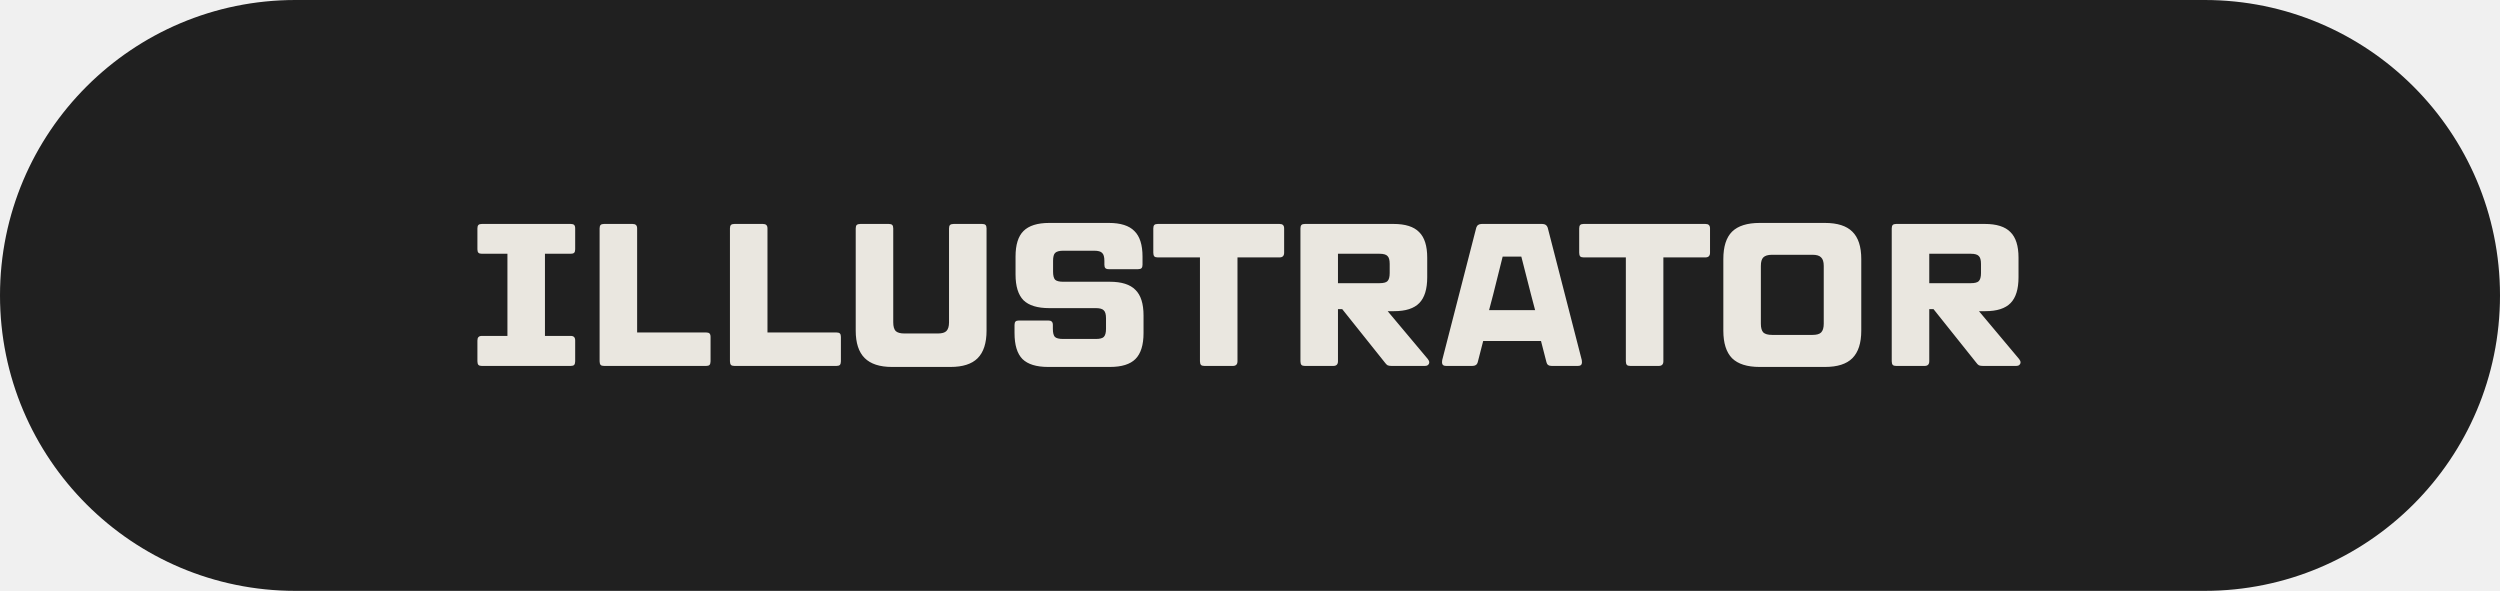
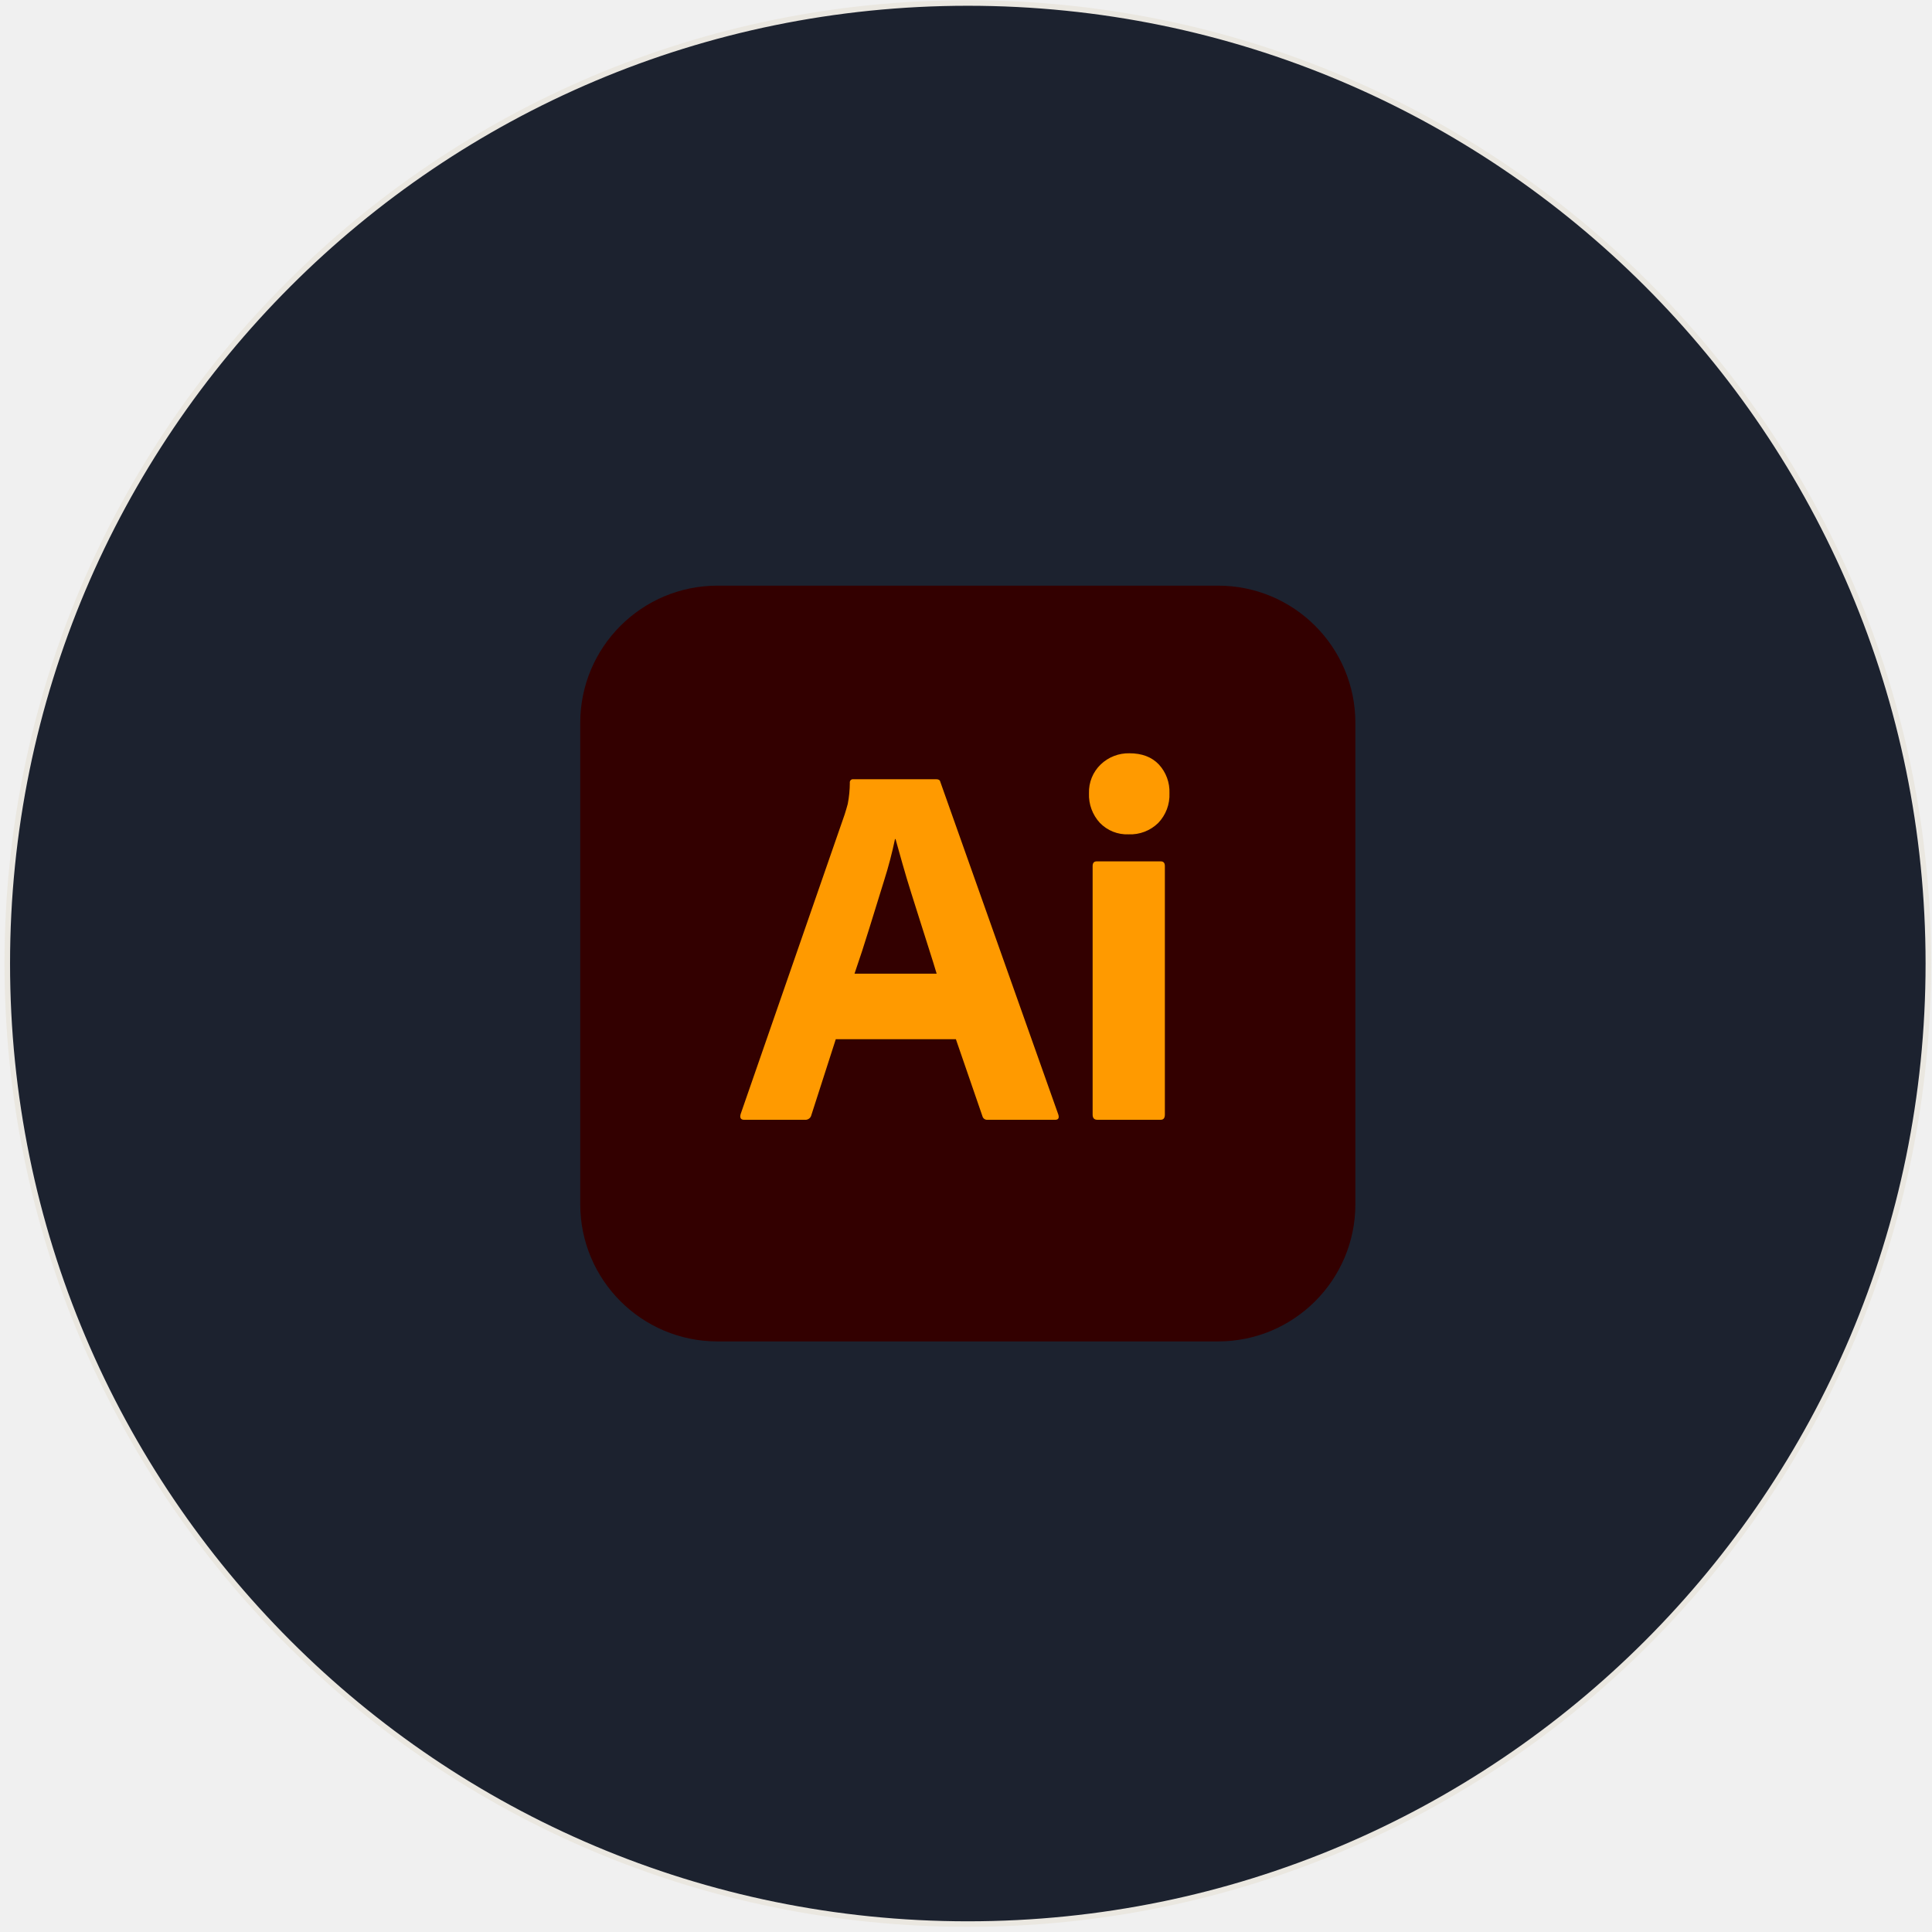
- <svg xmlns="http://www.w3.org/2000/svg" width="1117" height="264" viewBox="0 0 1117 264" fill="none">
-   <rect width="1117" height="264" rx="132" fill="#202020" />
-   <path d="M243.486 113.381v36.706h11.51q1.088 0 1.541.544.453.453.453 1.54v9.245q0 1.087-.453 1.631-.453.453-1.541.453H215.3q-1.087 0-1.54-.453-.454-.544-.454-1.631v-9.245q0-1.087.454-1.54.453-.544 1.54-.544h11.42v-36.706H215.3q-1.087 0-1.54-.453t-.454-1.54v-9.335q0-1.088.454-1.541.453-.453 1.54-.453h39.696q1.088 0 1.541.453t.453 1.541v9.335q0 1.087-.453 1.54t-1.541.453zm26.411 50.119q-1.089 0-1.541-.453-.453-.544-.453-1.631v-59.363q0-1.088.453-1.541.452-.453 1.541-.453h12.688q1.087 0 1.54.453.544.453.544 1.541v46.493h30.815q1.087 0 1.54.453t.453 1.541v10.876q0 1.087-.453 1.631-.453.453-1.54.453zm58.237 0q-1.088 0-1.541-.453-.453-.544-.453-1.631v-59.363q0-1.088.453-1.541t1.541-.453h12.688q1.087 0 1.54.453.544.453.544 1.541v46.493h30.815q1.087 0 1.54.453t.453 1.541v10.876q0 1.087-.453 1.631-.453.453-1.54.453zm70.423.453q-8.247 0-12.235-3.988t-3.987-12.235v-45.677q0-1.088.453-1.541.543-.453 1.631-.453h12.688q1.088 0 1.541.453t.453 1.541v41.962q0 2.718 1.088 3.897 1.177 1.087 3.897 1.087h14.954q2.718 0 3.806-1.087 1.179-1.179 1.179-3.897v-41.962q0-1.088.453-1.541.543-.453 1.631-.453h12.688q1.088 0 1.541.453t.453 1.541v45.677q0 8.339-3.988 12.326-3.897 3.897-12.144 3.897zm69.779 0q-7.886 0-11.51-3.534-3.535-3.625-3.535-11.601v-3.625q0-1.088.453-1.541t1.541-.453h13.051q1.087 0 1.54.453.544.453.544 1.541v1.722q0 2.628.906 3.625.997.906 3.626.906h14.682q2.628 0 3.534-.906.997-.997.997-3.625v-4.713q0-2.628-.997-3.535-.906-.996-3.534-.997h-20.845q-7.885 0-11.51-3.534-3.535-3.626-3.535-11.51v-7.976q0-7.885 3.535-11.419 3.625-3.625 11.51-3.625h26.645q7.885 0 11.419 3.625 3.626 3.534 3.626 11.419v3.626q0 1.087-.453 1.54-.454.453-1.541.453h-13.051q-1.088 0-1.541-.453t-.453-1.54v-1.722q0-2.63-.997-3.535-.906-.997-3.534-.997h-13.867q-2.628 0-3.625.997-.906.906-.906 3.535v4.803q0 2.629.906 3.625.997.906 3.625.906h20.845q7.885 0 11.42 3.626 3.625 3.535 3.625 11.419v7.885q0 7.976-3.625 11.601-3.535 3.534-11.42 3.534zm103.331-63.894q1.087 0 1.541.453.543.453.543 1.541v10.875q0 2.085-2.084 2.085h-18.761v46.403q0 2.084-2.084 2.084h-12.688q-1.088 0-1.541-.453-.453-.544-.453-1.631v-46.403h-18.851q-1.088 0-1.541-.453-.453-.544-.453-1.632v-10.875q0-1.088.453-1.541t1.541-.453zm66.286 60.36q.634.815.634 1.45 0 .725-.543 1.178-.454.453-1.36.453h-14.863q-1.088 0-1.813-.272-.635-.363-1.269-1.269l-19.032-23.835h-1.903v23.292q0 2.084-2.085 2.084h-12.688q-1.088 0-1.541-.453-.453-.544-.453-1.631v-59.363q0-1.088.453-1.541t1.541-.453h39.605q7.885 0 11.42 3.625 3.625 3.535 3.625 11.419v8.792q0 7.884-3.535 11.51-3.534 3.625-11.238 3.625h-2.9zm-40.149-47.038v13.142h18.579q2.628 0 3.534-.906.997-.997.997-3.626v-4.078q0-2.628-.997-3.535-.906-.996-3.534-.997zm108.931 47.491q.09.362.09.997 0 1.63-1.812 1.631h-11.691q-1.995 0-2.357-1.631l-2.447-9.517h-25.829l-2.447 9.517q-.273.906-.907 1.268-.543.363-1.54.363h-11.692q-1.812 0-1.812-1.631 0-.635.09-.997l15.226-59.182q.544-1.63 2.447-1.631h27.008q1.903 0 2.447 1.631zm-27.008-46.222h-8.338l-4.26 17.039-1.812 6.888h20.573l-1.813-6.888zm82.228-14.591q1.087 0 1.541.453.543.453.543 1.541v10.875q0 2.085-2.084 2.085h-18.761v46.403q0 2.084-2.084 2.084h-12.688q-1.088 0-1.541-.453-.453-.544-.453-1.631v-46.403h-18.851q-1.088 0-1.541-.453-.453-.544-.453-1.632v-10.875q0-1.088.453-1.541t1.541-.453zm24.255 63.894q-8.338 0-12.326-3.897-3.897-3.987-3.897-12.326v-31.992q0-8.338 3.897-12.235 3.988-3.897 12.326-3.897h29.183q8.337 0 12.235 3.897 3.987 3.897 3.987 12.235v31.992q0 8.339-3.987 12.326-3.898 3.897-12.235 3.897zm23.654-14.319q2.72 0 3.807-1.088 1.178-1.178 1.178-3.897v-25.83q0-2.718-1.178-3.806-1.088-1.178-3.807-1.178h-18.126q-2.718 0-3.897 1.178-1.087 1.088-1.087 3.806v25.83q0 2.72 1.087 3.897 1.179 1.088 3.897 1.088zm92.279 10.785q.635.815.635 1.45 0 .725-.544 1.178-.453.453-1.359.453h-14.864q-1.087 0-1.812-.272-.635-.363-1.269-1.269l-19.033-23.835h-1.903v23.292q0 2.084-2.084 2.084h-12.688q-1.089 0-1.541-.453-.453-.544-.453-1.631v-59.363q0-1.088.453-1.541.452-.453 1.541-.453h39.605q7.884 0 11.419 3.625 3.626 3.535 3.626 11.419v8.792q0 7.884-3.535 11.51-3.534 3.625-11.238 3.625h-2.9zm-40.149-47.038v13.142h18.579q2.63 0 3.535-.906.997-.997.997-3.626v-4.078q0-2.628-.997-3.535-.906-.996-3.535-.997z" fill="#EAE7E0" />
+ <svg xmlns="http://www.w3.org/2000/svg" width="366" height="366" viewBox="0 0 366 366" fill="none">
+   <path d="M183.343.568c100.496 0 181.965 81.468 181.965 181.965 0 100.496-81.469 181.965-181.965 181.965S1.378 283.029 1.378 182.533 82.847.568 183.343.568" fill="#1C222F" />
+   <path d="M183.343.568c100.496 0 181.965 81.468 181.965 181.965 0 100.496-81.469 181.965-181.965 181.965S1.378 283.029 1.378 182.533 82.847.568 183.343.568Z" stroke="#EAE7E0" stroke-width="1.049" />
+   <g clip-path="url(#a)">
+     <g clip-path="url(#b)">
+       <path d="M230.761 110.947h-94.836c-14.362 0-26.004 11.642-26.004 26.004v91.164c0 14.362 11.642 26.004 26.004 26.004h94.836c14.362 0 26.004-11.642 26.004-26.004v-91.164c0-14.362-11.642-26.004-26.004-26.004" fill="#300" />
+       <path d="M181.086 196.87h-22.755l-4.628 14.38a1.146 1.146 0 0 1-1.182.887h-11.524q-.988 0-.689-1.085l19.7-56.747a44 44 0 0 0 .591-2.01c.256-1.314.388-2.651.394-3.99a.6.6 0 0 1 .114-.452.6.6 0 0 1 .402-.237.6.6 0 0 1 .173 0h15.661q.687 0 .789.491l22.359 63.043q.297.983-.592.984h-12.804a.912.912 0 0 1-.985-.689zm-19.206-12.42h15.56a227 227 0 0 0-1.378-4.433q-.789-2.46-1.674-5.271l-1.774-5.613a185 185 0 0 1-1.625-5.42q-.738-2.612-1.34-4.766h-.098a80 80 0 0 1-2.07 7.878q-1.379 4.435-2.808 9.064a265 265 0 0 1-2.793 8.561M213.784 158.059a7.2 7.2 0 0 1-2.94-.506 7.2 7.2 0 0 1-2.477-1.662 7.8 7.8 0 0 1-2.067-5.616 7.23 7.23 0 0 1 2.216-5.454 7.62 7.62 0 0 1 5.455-2.119q3.546 0 5.564 2.119a7.6 7.6 0 0 1 2.009 5.454 7.67 7.67 0 0 1-2.118 5.616 7.56 7.56 0 0 1-5.642 2.168m-6.795 53.089v-47.084q0-.887.786-.887h12.113c.522 0 .786.287.786.887v47.084q0 .982-.786.984h-12.012q-.888.003-.887-.984" fill="#FF9A00" />
+     </g>
+   </g>
+   <defs>
+     <clipPath id="a">
+       <path fill="#fff" d="M109.921 109.101h146.844v146.864H109.921z" />
+     </clipPath>
+     <clipPath id="b">
+       <path fill="#fff" d="M109.921 110.947h146.844v143.172H109.921z" />
+     </clipPath>
+   </defs>
</svg>
